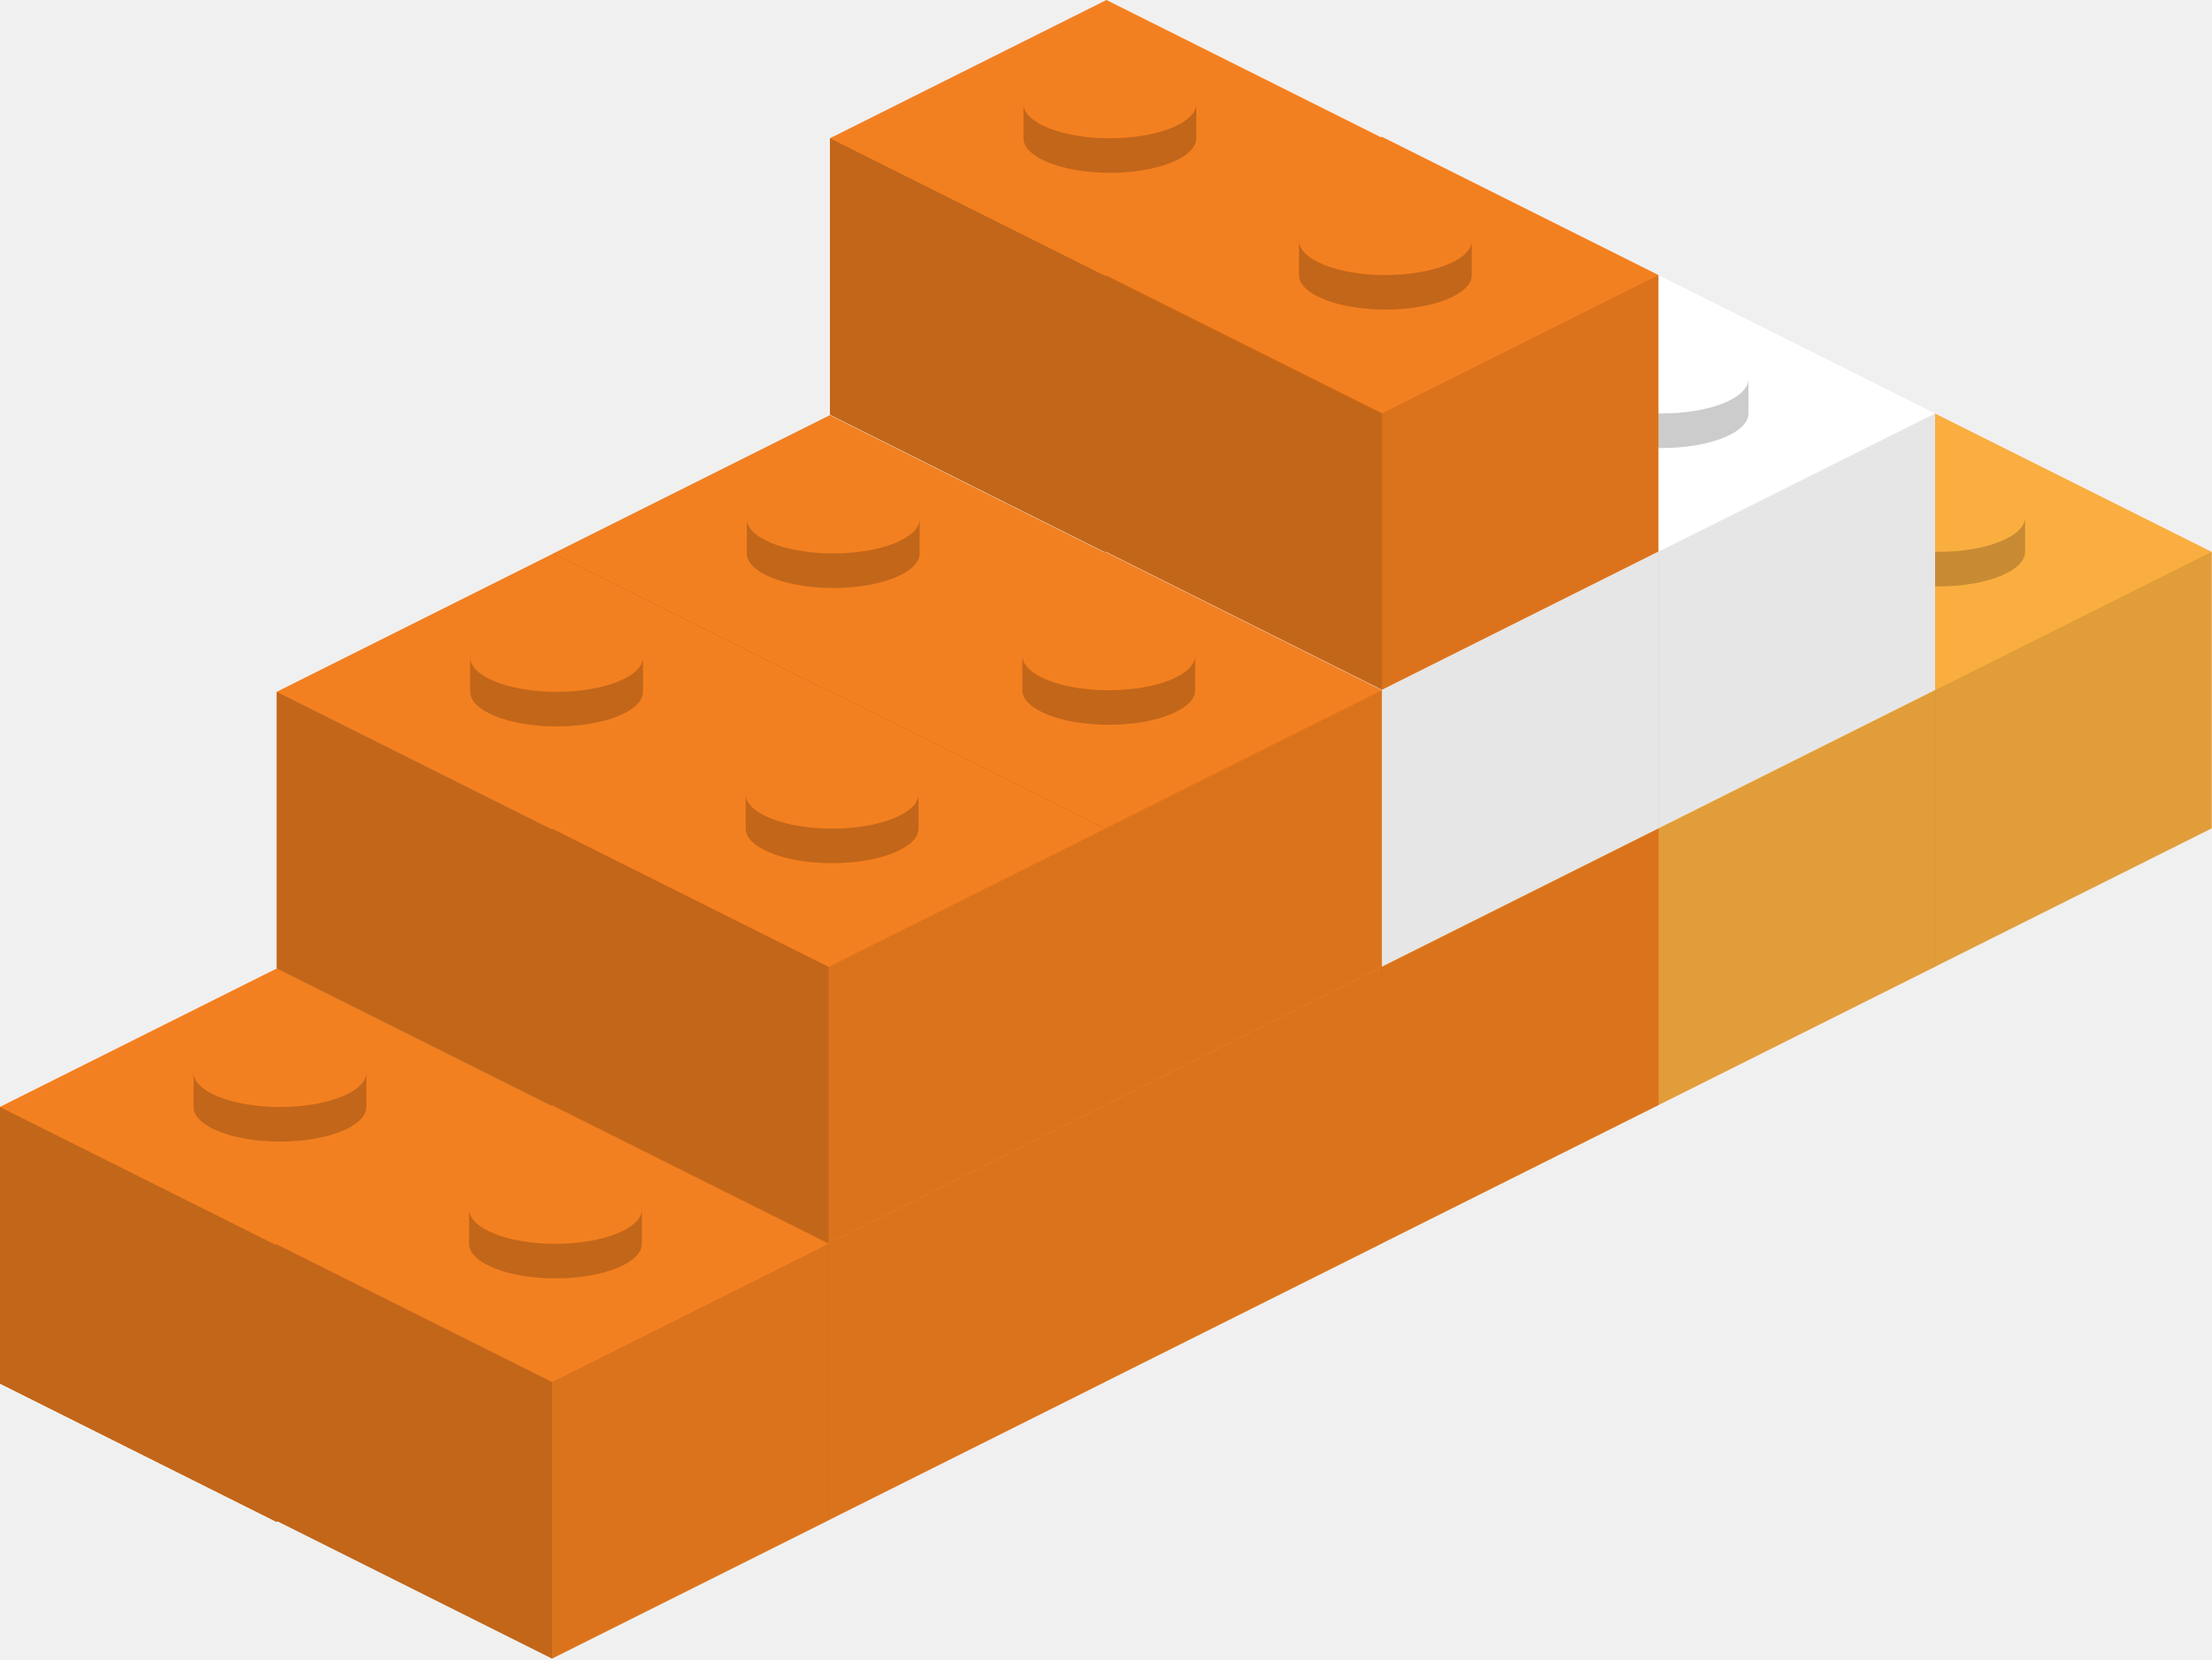
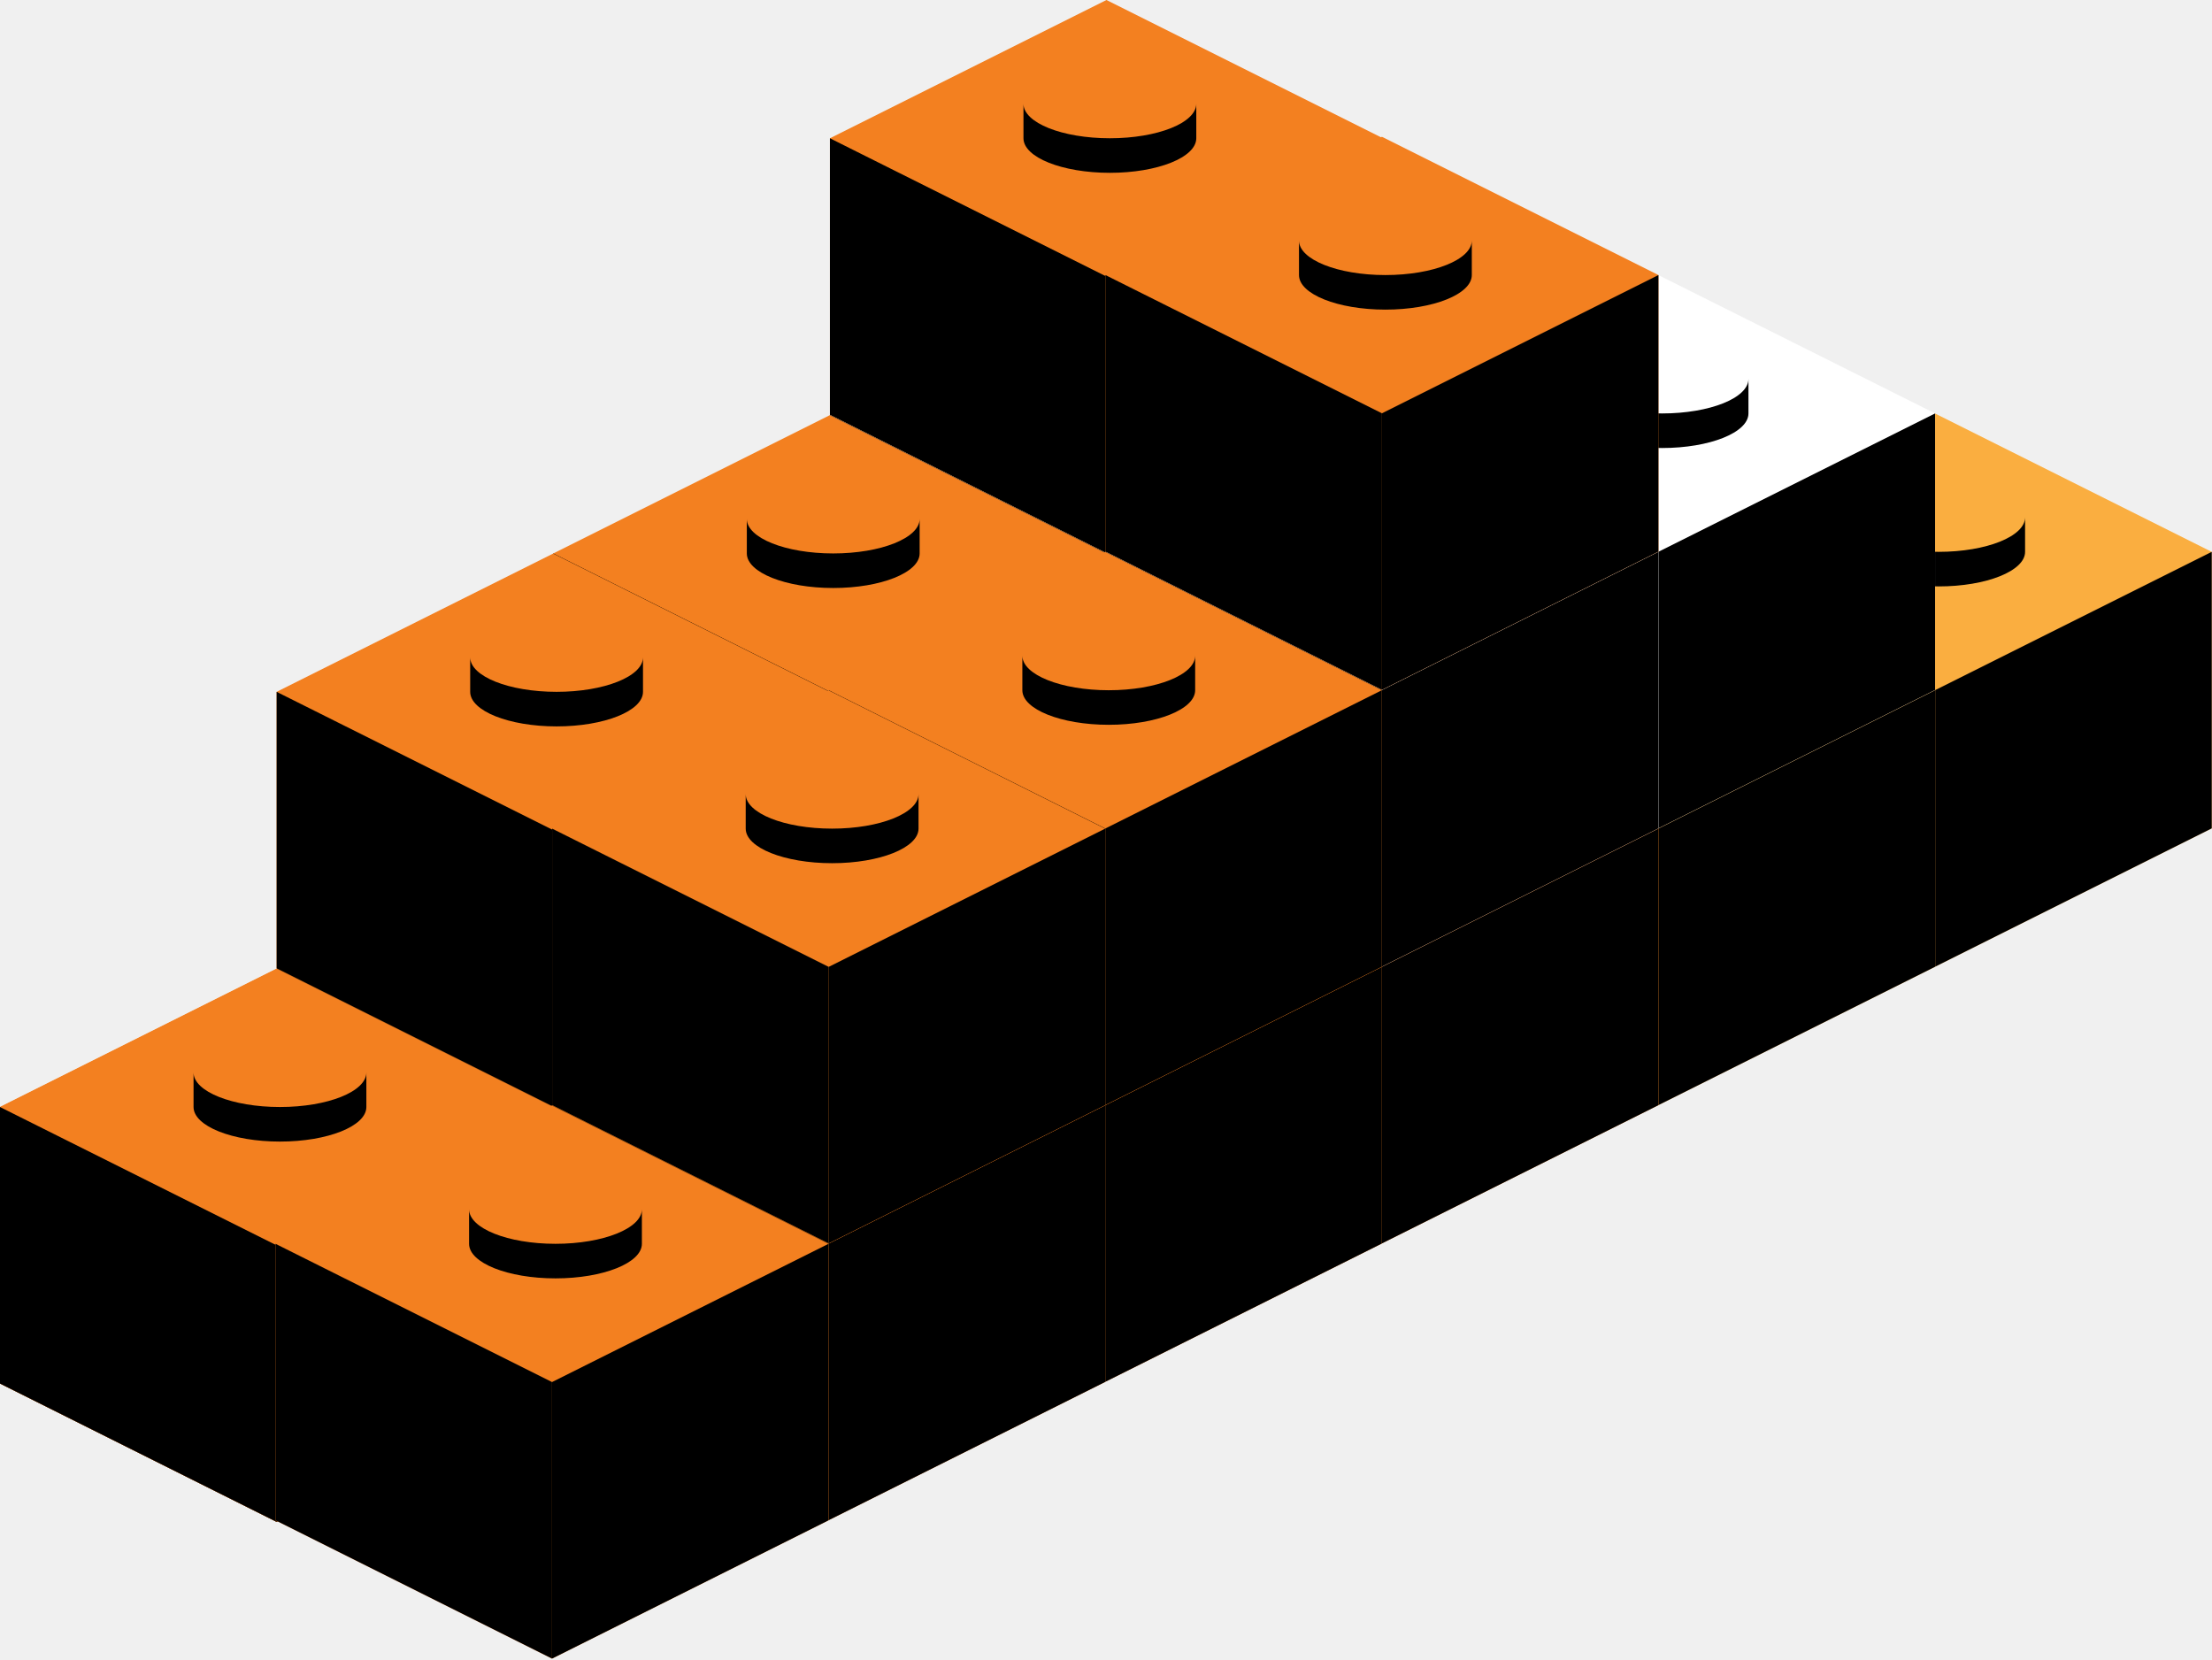
<svg xmlns="http://www.w3.org/2000/svg" width="1132" height="849">
-   <g fill="none" fill-rule="evenodd">
+   <g fill="none" fillRule="evenodd">
    <path d="M849.357 424.636l-141.5-70.75v-141.5l141.5 70.75 141.5-70.75v141.5l-141.5 70.75zm0-283l141.5 70.75-141.5 70.75-141.5-70.75 141.5-70.75z" fill="#FAAE40" />
    <path d="M849.357 141.636l141.5 70.75-141.5 70.75-141.5-70.75z" />
-     <path fill-opacity=".1" fill="#000" d="M849.357 283.136l141.5-70.75v141.5l-141.5 70.75z" />
-     <path fill-opacity=".2" fill="#000" d="M849.357 283.136l-141.5-70.75v141.5l141.5 70.75zM895.345 194.699v17.688c0 9.769-19.797 17.688-44.219 17.688s-44.219-7.919-44.219-17.688v-17.688c0 9.769 19.797 17.688 44.219 17.688s44.219-7.919 44.219-17.688z" />
+     <path fillOpacity=".1" fill="#000" d="M849.357 283.136l141.5-70.75v141.5l-141.5 70.75z" />
+     <path fillOpacity=".2" fill="#000" d="M849.357 283.136l-141.5-70.75v141.5l141.5 70.75zM895.345 194.699v17.688c0 9.769-19.797 17.688-44.219 17.688s-44.219-7.919-44.219-17.688v-17.688c0 9.769 19.797 17.688 44.219 17.688s44.219-7.919 44.219-17.688z" />
    <path d="M707.786 495.455l-141.5-70.75v-141.5l141.5 70.75 141.5-70.75v141.5l-141.5 70.75zm0-283l141.5 70.75-141.5 70.75-141.5-70.75 141.5-70.75z" fill="#FAAE40" />
    <path d="M707.786 212.455l141.5 70.75-141.5 70.75-141.5-70.75z" />
-     <path fill-opacity=".1" fill="#000" d="M707.786 353.955l141.5-70.75v141.5l-141.5 70.75z" />
-     <path fill-opacity=".2" fill="#000" d="M707.786 353.955l-141.5-70.75v141.5l141.5 70.75zM753.773 265.517v17.688c0 9.769-19.797 17.688-44.219 17.688s-44.219-7.919-44.219-17.688v-17.688c0 9.769 19.797 17.688 44.219 17.688s44.219-7.919 44.219-17.688z" />
+     <path fillOpacity=".1" fill="#000" d="M707.786 353.955l141.5-70.75v141.5l-141.5 70.75z" />
+     <path fillOpacity=".2" fill="#000" d="M707.786 353.955l-141.5-70.75v141.5l141.5 70.75zM753.773 265.517v17.688c0 9.769-19.797 17.688-44.219 17.688s-44.219-7.919-44.219-17.688v-17.688c0 9.769 19.797 17.688 44.219 17.688s44.219-7.919 44.219-17.688z" />
    <path d="M566.214 566.273l-141.5-70.75v-141.5l141.5 70.75 141.5-70.75v141.5l-141.5 70.75zm0-283l141.5 70.75-141.5 70.75-141.5-70.75 141.5-70.75z" fill="#F38020" />
    <path d="M566.214 283.273l141.5 70.75-141.5 70.75-141.5-70.75z" />
-     <path fill-opacity=".1" fill="#000" d="M566.214 424.773l141.5-70.75v141.5l-141.5 70.75z" />
-     <path fill-opacity=".2" fill="#000" d="M566.214 424.773l-141.5-70.75v141.5l141.5 70.75zM612.202 336.335v17.688c0 9.769-19.797 17.688-44.219 17.688s-44.219-7.919-44.219-17.688v-17.688c0 9.769 19.797 17.688 44.219 17.688s44.219-7.919 44.219-17.688z" />
+     <path fillOpacity=".1" fill="#000" d="M566.214 424.773l141.5-70.75v141.5l-141.5 70.75z" />
+     <path fillOpacity=".2" fill="#000" d="M566.214 424.773l-141.5-70.75v141.5l141.5 70.75zM612.202 336.335v17.688c0 9.769-19.797 17.688-44.219 17.688s-44.219-7.919-44.219-17.688v-17.688c0 9.769 19.797 17.688 44.219 17.688s44.219-7.919 44.219-17.688z" />
    <g>
      <path d="M424.643 637.091l-141.5-70.75v-141.5l141.5 70.75 141.5-70.75v141.5l-141.5 70.75zm0-283l141.5 70.75-141.5 70.75-141.5-70.75 141.5-70.75z" fill="#F38020" />
      <path d="M424.643 354.091l141.5 70.75-141.5 70.75-141.5-70.75z" />
-       <path fill-opacity=".1" fill="#000" d="M424.643 495.591l141.5-70.75v141.5l-141.5 70.75z" />
-       <path fill-opacity=".2" fill="#000" d="M424.643 495.591l-141.5-70.75v141.5l141.5 70.75zM470.63 407.153v17.688c0 9.769-19.797 17.688-44.219 17.688s-44.219-7.919-44.219-17.688v-17.688c0 9.769 19.797 17.688 44.219 17.688s44.219-7.919 44.219-17.688z" />
+       <path fillOpacity=".1" fill="#000" d="M424.643 495.591l141.5-70.75v141.5l-141.5 70.75z" />
+       <path fillOpacity=".2" fill="#000" d="M424.643 495.591l-141.5-70.75v141.5l141.5 70.75zM470.63 407.153v17.688c0 9.769-19.797 17.688-44.219 17.688s-44.219-7.919-44.219-17.688v-17.688c0 9.769 19.797 17.688 44.219 17.688s44.219-7.919 44.219-17.688z" />
    </g>
    <g>
      <path d="M283.071 707.909l-141.5-70.75v-141.5l141.5 70.75 141.5-70.75v141.5l-141.5 70.75zm0-283l141.5 70.75-141.5 70.75-141.5-70.75 141.5-70.75z" fill="#F38020" />
      <path d="M283.071 424.909l141.5 70.75-141.5 70.75-141.5-70.75z" />
-       <path fill-opacity=".1" fill="#000" d="M283.071 566.409l141.5-70.75v141.5l-141.5 70.75z" />
-       <path fill-opacity=".2" fill="#000" d="M283.071 566.409l-141.5-70.75v141.5l141.5 70.75zM329.059 477.972v17.688c0 9.769-19.797 17.688-44.219 17.688s-44.219-7.919-44.219-17.688v-17.688c0 9.769 19.797 17.688 44.219 17.688s44.219-7.919 44.219-17.688z" />
+       <path fillOpacity=".1" fill="#000" d="M283.071 566.409l141.5-70.75v141.5l-141.5 70.75z" />
+       <path fillOpacity=".2" fill="#000" d="M283.071 566.409l-141.5-70.75v141.5l141.5 70.75zM329.059 477.972v17.688c0 9.769-19.797 17.688-44.219 17.688s-44.219-7.919-44.219-17.688v-17.688c0 9.769 19.797 17.688 44.219 17.688s44.219-7.919 44.219-17.688z" />
    </g>
    <g>
      <path d="M707.786 353.818l-141.5-70.75v-141.5l141.5 70.75 141.5-70.75v141.5l-141.5 70.75zm0-283l141.5 70.75-141.5 70.75-141.5-70.75 141.5-70.75z" fill="#FFF" />
      <path d="M707.786 70.818l141.5 70.75-141.5 70.75-141.5-70.75z" />
-       <path fill-opacity=".1" fill="#000" d="M707.786 212.318l141.5-70.75v141.5l-141.5 70.75z" />
-       <path fill-opacity=".2" fill="#000" d="M707.786 212.318l-141.5-70.75v141.5l141.5 70.75zM753.773 123.881v17.688c0 9.769-19.797 17.688-44.219 17.688s-44.219-7.919-44.219-17.688v-17.688c0 9.769 19.797 17.688 44.219 17.688s44.219-7.919 44.219-17.688z" />
+       <path fillOpacity=".1" fill="#000" d="M707.786 212.318l141.5-70.75v141.5l-141.5 70.75z" />
+       <path fillOpacity=".2" fill="#000" d="M707.786 212.318l-141.5-70.75v141.5l141.5 70.75zM753.773 123.881v17.688c0 9.769-19.797 17.688-44.219 17.688s-44.219-7.919-44.219-17.688v-17.688c0 9.769 19.797 17.688 44.219 17.688s44.219-7.919 44.219-17.688z" />
    </g>
    <g>
      <path d="M566.214 424.636l-141.5-70.75v-141.5l141.5 70.75 141.5-70.75v141.5l-141.5 70.75zm0-283l141.5 70.75-141.5 70.75-141.5-70.75 141.5-70.75z" fill="#FFF" />
      <path d="M566.214 141.636l141.5 70.75-141.5 70.75-141.5-70.75z" />
-       <path fill-opacity=".1" fill="#000" d="M566.214 283.136l141.5-70.75v141.5l-141.5 70.75z" />
-       <path fill-opacity=".2" fill="#000" d="M566.214 283.136l-141.5-70.75v141.5l141.5 70.75zM612.202 194.699v17.688c0 9.769-19.797 17.688-44.219 17.688s-44.219-7.919-44.219-17.688v-17.688c0 9.769 19.797 17.688 44.219 17.688s44.219-7.919 44.219-17.688z" />
+       <path fillOpacity=".1" fill="#000" d="M566.214 283.136l141.5-70.75v141.5l-141.5 70.75z" />
+       <path fillOpacity=".2" fill="#000" d="M566.214 283.136l-141.5-70.75v141.5l141.5 70.75zM612.202 194.699v17.688c0 9.769-19.797 17.688-44.219 17.688s-44.219-7.919-44.219-17.688v-17.688c0 9.769 19.797 17.688 44.219 17.688s44.219-7.919 44.219-17.688z" />
    </g>
    <g>
      <path d="M424.643 495.455l-141.5-70.75v-141.5l141.5 70.75 141.5-70.75v141.5l-141.5 70.75zm0-283l141.5 70.75-141.5 70.75-141.5-70.75 141.5-70.75z" fill="#F38020" />
      <path d="M424.643 212.455l141.5 70.75-141.5 70.75-141.5-70.75z" />
-       <path fill-opacity=".1" fill="#000" d="M424.643 353.955l141.5-70.75v141.5l-141.5 70.75z" />
-       <path fill-opacity=".2" fill="#000" d="M424.643 353.955l-141.5-70.75v141.5l141.5 70.75zM470.63 265.517v17.688c0 9.769-19.797 17.688-44.219 17.688s-44.219-7.919-44.219-17.688v-17.688c0 9.769 19.797 17.688 44.219 17.688s44.219-7.919 44.219-17.688z" />
+       <path fillOpacity=".1" fill="#000" d="M424.643 353.955l141.5-70.75v141.5l-141.5 70.75z" />
+       <path fillOpacity=".2" fill="#000" d="M424.643 353.955l-141.5-70.75v141.5l141.5 70.75zM470.63 265.517v17.688c0 9.769-19.797 17.688-44.219 17.688s-44.219-7.919-44.219-17.688v-17.688c0 9.769 19.797 17.688 44.219 17.688s44.219-7.919 44.219-17.688z" />
    </g>
    <g>
      <path d="M283.071 566.273l-141.5-70.75v-141.5l141.5 70.75 141.5-70.75v141.5l-141.5 70.75zm0-283l141.5 70.75-141.5 70.75-141.5-70.75 141.5-70.75z" fill="#F38020" />
      <path d="M283.071 283.273l141.5 70.75-141.5 70.75-141.5-70.75z" />
-       <path fill-opacity=".1" fill="#000" d="M283.071 424.773l141.5-70.75v141.5l-141.5 70.75z" />
-       <path fill-opacity=".2" fill="#000" d="M283.071 424.773l-141.5-70.75v141.5l141.5 70.75zM329.059 336.335v17.688c0 9.769-19.797 17.688-44.219 17.688s-44.219-7.919-44.219-17.688v-17.688c0 9.769 19.797 17.688 44.219 17.688s44.219-7.919 44.219-17.688z" />
+       <path fillOpacity=".1" fill="#000" d="M283.071 424.773l141.5-70.75v141.5l-141.5 70.75z" />
+       <path fillOpacity=".2" fill="#000" d="M283.071 424.773l-141.5-70.75v141.5l141.5 70.75zM329.059 336.335v17.688c0 9.769-19.797 17.688-44.219 17.688s-44.219-7.919-44.219-17.688v-17.688c0 9.769 19.797 17.688 44.219 17.688s44.219-7.919 44.219-17.688z" />
    </g>
    <g>
      <path d="M141.5 778.727L0 707.977v-141.5l141.5 70.75L283 566.477v141.5l-141.5 70.75zm0-283l141.5 70.75-141.5 70.75-141.5-70.75 141.5-70.75z" fill="#F38020" />
      <path d="M141.5 495.727l141.5 70.75-141.5 70.75-141.5-70.75z" />
-       <path fill-opacity=".1" fill="#000" d="M141.5 637.227L283 566.477v141.5l-141.5 70.75z" />
-       <path fill-opacity=".2" fill="#000" d="M141.5 637.227L0 566.477v141.5l141.5 70.75zM187.488 548.79v17.688c0 9.769-19.797 17.688-44.219 17.688S99.05 576.246 99.05 566.477v-17.688c0 9.769 19.797 17.688 44.219 17.688s44.219-7.919 44.219-17.688z" />
+       <path fillOpacity=".1" fill="#000" d="M141.5 637.227L283 566.477v141.5l-141.5 70.75z" />
+       <path fillOpacity=".2" fill="#000" d="M141.5 637.227L0 566.477v141.5l141.5 70.75zM187.488 548.79v17.688c0 9.769-19.797 17.688-44.219 17.688S99.05 576.246 99.05 566.477v-17.688c0 9.769 19.797 17.688 44.219 17.688s44.219-7.919 44.219-17.688z" />
    </g>
    <g>
      <path d="M141.5 778.727L0 707.977v-141.5l141.5 70.75L283 566.477v141.5l-141.5 70.75zm0-283l141.5 70.75-141.5 70.75-141.5-70.75 141.5-70.75z" fill="#F38020" />
      <path d="M141.5 495.727l141.5 70.75-141.5 70.75-141.5-70.75z" />
-       <path fill-opacity=".1" fill="#000" d="M141.5 637.227L283 566.477v141.5l-141.5 70.75z" />
-       <path fill-opacity=".2" fill="#000" d="M141.5 637.227L0 566.477v141.5l141.5 70.75zM187.488 548.79v17.688c0 9.769-19.797 17.688-44.219 17.688S99.05 576.246 99.05 566.477v-17.688c0 9.769 19.797 17.688 44.219 17.688s44.219-7.919 44.219-17.688z" />
+       <path fillOpacity=".1" fill="#000" d="M141.5 637.227L283 566.477v141.5l-141.5 70.75z" />
+       <path fillOpacity=".2" fill="#000" d="M141.5 637.227L0 566.477v141.5l141.5 70.75zM187.488 548.79v17.688c0 9.769-19.797 17.688-44.219 17.688S99.05 576.246 99.05 566.477v-17.688c0 9.769 19.797 17.688 44.219 17.688s44.219-7.919 44.219-17.688z" />
    </g>
    <g>
      <path d="M566.214 283l-141.5-70.75V70.75l141.5 70.75 141.5-70.75v141.5l-141.5 70.75zm0-283l141.5 70.75-141.5 70.75-141.5-70.75 141.5-70.75z" fill="#F38020" />
      <path d="M566.214 0l141.5 70.75-141.5 70.75-141.5-70.75z" />
-       <path fill-opacity=".1" fill="#000" d="M566.214 141.5l141.5-70.75v141.5l-141.5 70.75z" />
-       <path fill-opacity=".2" fill="#000" d="M566.214 141.5l-141.5-70.75v141.5l141.5 70.75zM612.202 53.062V70.75c0 9.769-19.797 17.688-44.219 17.688s-44.219-7.919-44.219-17.688V53.062c0 9.769 19.797 17.688 44.219 17.688s44.219-7.919 44.219-17.688z" />
+       <path fillOpacity=".1" fill="#000" d="M566.214 141.5l141.5-70.75v141.5l-141.5 70.75z" />
+       <path fillOpacity=".2" fill="#000" d="M566.214 141.5l-141.5-70.75v141.5l141.5 70.75zM612.202 53.062V70.75c0 9.769-19.797 17.688-44.219 17.688s-44.219-7.919-44.219-17.688V53.062c0 9.769 19.797 17.688 44.219 17.688s44.219-7.919 44.219-17.688z" />
    </g>
    <g>
      <path d="M990.357 494.636l-141.5-70.75v-141.5l141.5 70.75 141.5-70.75v141.5l-141.5 70.75zm0-283l141.5 70.75-141.5 70.75-141.5-70.75 141.5-70.75z" fill="#FAAE40" />
      <path d="M990.357 211.636l141.5 70.75-141.5 70.75-141.5-70.75z" />
-       <path fill-opacity=".1" fill="#000" d="M990.357 353.136l141.5-70.75v141.5l-141.5 70.75z" />
-       <path fill-opacity=".2" fill="#000" d="M990.357 353.136l-141.5-70.75v141.5l141.5 70.75zM1036.345 264.699v17.688c0 9.769-19.797 17.688-44.219 17.688s-44.219-7.919-44.219-17.688v-17.688c0 9.769 19.797 17.688 44.219 17.688s44.219-7.919 44.219-17.688z" />
+       <path fillOpacity=".1" fill="#000" d="M990.357 353.136l141.5-70.75v141.5l-141.5 70.75z" />
+       <path fillOpacity=".2" fill="#000" d="M990.357 353.136l-141.5-70.75v141.5l141.5 70.75zM1036.345 264.699v17.688c0 9.769-19.797 17.688-44.219 17.688s-44.219-7.919-44.219-17.688v-17.688c0 9.769 19.797 17.688 44.219 17.688s44.219-7.919 44.219-17.688z" />
      <path d="M848.786 565.455l-141.5-70.75v-141.5l141.5 70.75 141.5-70.75v141.5l-141.5 70.75zm0-283l141.5 70.75-141.5 70.75-141.5-70.75 141.5-70.75z" fill="#FAAE40" />
      <path d="M848.786 282.455l141.5 70.75-141.5 70.75-141.5-70.75z" />
-       <path fill-opacity=".1" fill="#000" d="M848.786 423.955l141.5-70.75v141.5l-141.5 70.75z" />
-       <path fill-opacity=".2" fill="#000" d="M848.786 423.955l-141.5-70.75v141.5l141.5 70.75zM894.773 335.517v17.688c0 9.769-19.797 17.688-44.219 17.688s-44.219-7.919-44.219-17.688v-17.688c0 9.769 19.797 17.688 44.219 17.688s44.219-7.919 44.219-17.688z" />
+       <path fillOpacity=".1" fill="#000" d="M848.786 423.955l141.5-70.75v141.5l-141.5 70.75z" />
+       <path fillOpacity=".2" fill="#000" d="M848.786 423.955l-141.5-70.75v141.5l141.5 70.75zM894.773 335.517v17.688c0 9.769-19.797 17.688-44.219 17.688s-44.219-7.919-44.219-17.688v-17.688c0 9.769 19.797 17.688 44.219 17.688s44.219-7.919 44.219-17.688z" />
      <path d="M707.214 636.273l-141.5-70.75v-141.5l141.5 70.75 141.5-70.75v141.5l-141.5 70.75zm0-283l141.5 70.75-141.5 70.75-141.5-70.75 141.5-70.75z" fill="#F38020" />
      <path d="M707.214 353.273l141.5 70.75-141.5 70.75-141.5-70.75z" />
-       <path fill-opacity=".1" fill="#000" d="M707.214 494.773l141.5-70.75v141.5l-141.5 70.75z" />
-       <path fill-opacity=".2" fill="#000" d="M707.214 494.773l-141.5-70.75v141.5l141.5 70.75zM753.202 406.335v17.688c0 9.769-19.797 17.688-44.219 17.688s-44.219-7.919-44.219-17.688v-17.688c0 9.769 19.797 17.688 44.219 17.688s44.219-7.919 44.219-17.688z" />
+       <path fillOpacity=".1" fill="#000" d="M707.214 494.773l141.5-70.75v141.5l-141.5 70.75z" />
+       <path fillOpacity=".2" fill="#000" d="M707.214 494.773l-141.5-70.75v141.5l141.5 70.75zM753.202 406.335v17.688c0 9.769-19.797 17.688-44.219 17.688s-44.219-7.919-44.219-17.688v-17.688c0 9.769 19.797 17.688 44.219 17.688s44.219-7.919 44.219-17.688z" />
      <g>
        <path d="M565.643 707.091l-141.5-70.75v-141.5l141.5 70.75 141.5-70.75v141.5l-141.5 70.75zm0-283l141.5 70.75-141.5 70.75-141.5-70.75 141.5-70.75z" fill="#F38020" />
        <path d="M565.643 424.091l141.5 70.75-141.5 70.75-141.5-70.75z" />
-         <path fill-opacity=".1" fill="#000" d="M565.643 565.591l141.5-70.75v141.5l-141.5 70.75z" />
-         <path fill-opacity=".2" fill="#000" d="M565.643 565.591l-141.5-70.75v141.5l141.5 70.75zM611.63 477.153v17.688c0 9.769-19.797 17.688-44.219 17.688s-44.219-7.919-44.219-17.688v-17.688c0 9.769 19.797 17.688 44.219 17.688s44.219-7.919 44.219-17.688z" />
+         <path fillOpacity=".1" fill="#000" d="M565.643 565.591l141.5-70.75v141.5l-141.5 70.75z" />
+         <path fillOpacity=".2" fill="#000" d="M565.643 565.591l-141.5-70.75v141.5l141.5 70.75zM611.63 477.153v17.688c0 9.769-19.797 17.688-44.219 17.688s-44.219-7.919-44.219-17.688v-17.688c0 9.769 19.797 17.688 44.219 17.688s44.219-7.919 44.219-17.688z" />
      </g>
      <g>
        <path d="M424.071 777.909l-141.5-70.75v-141.5l141.5 70.75 141.5-70.75v141.5l-141.5 70.75zm0-283l141.5 70.75-141.5 70.75-141.5-70.75 141.5-70.75z" fill="#F38020" />
        <path d="M424.071 494.909l141.5 70.75-141.5 70.75-141.5-70.75z" />
-         <path fill-opacity=".1" fill="#000" d="M424.071 636.409l141.5-70.75v141.5l-141.5 70.75z" />
-         <path fill-opacity=".2" fill="#000" d="M424.071 636.409l-141.5-70.75v141.5l141.5 70.75zM470.059 547.972v17.688c0 9.769-19.797 17.688-44.219 17.688s-44.219-7.919-44.219-17.688v-17.688c0 9.769 19.797 17.688 44.219 17.688s44.219-7.919 44.219-17.688z" />
+         <path fillOpacity=".1" fill="#000" d="M424.071 636.409l141.5-70.75v141.5l-141.5 70.75z" />
+         <path fillOpacity=".2" fill="#000" d="M424.071 636.409l-141.5-70.75v141.5l141.5 70.75zM470.059 547.972v17.688c0 9.769-19.797 17.688-44.219 17.688s-44.219-7.919-44.219-17.688v-17.688c0 9.769 19.797 17.688 44.219 17.688s44.219-7.919 44.219-17.688z" />
      </g>
      <g>
        <path d="M848.786 423.818l-141.5-70.75v-141.5l141.5 70.75 141.5-70.75v141.5l-141.5 70.75zm0-283l141.5 70.75-141.5 70.75-141.5-70.75 141.5-70.75z" fill="#FFF" />
        <path d="M848.786 140.818l141.5 70.75-141.5 70.75-141.5-70.75z" />
-         <path fill-opacity=".1" fill="#000" d="M848.786 282.318l141.5-70.75v141.5l-141.5 70.75z" />
-         <path fill-opacity=".2" fill="#000" d="M848.786 282.318l-141.5-70.75v141.5l141.5 70.75zM894.773 193.881v17.688c0 9.769-19.797 17.688-44.219 17.688s-44.219-7.919-44.219-17.688v-17.688c0 9.769 19.797 17.688 44.219 17.688s44.219-7.919 44.219-17.688z" />
+         <path fillOpacity=".1" fill="#000" d="M848.786 282.318l141.5-70.75v141.5l-141.5 70.75z" />
+         <path fillOpacity=".2" fill="#000" d="M848.786 282.318l-141.5-70.75v141.5l141.5 70.75zM894.773 193.881v17.688c0 9.769-19.797 17.688-44.219 17.688s-44.219-7.919-44.219-17.688v-17.688c0 9.769 19.797 17.688 44.219 17.688s44.219-7.919 44.219-17.688z" />
      </g>
      <g>
        <path d="M707.214 494.636l-141.5-70.75v-141.5l141.5 70.75 141.5-70.75v141.5l-141.5 70.75zm0-283l141.5 70.75-141.5 70.75-141.5-70.75 141.5-70.75z" fill="#FFF" />
        <path d="M707.214 211.636l141.5 70.75-141.5 70.75-141.5-70.75z" />
-         <path fill-opacity=".1" fill="#000" d="M707.214 353.136l141.5-70.75v141.5l-141.5 70.75z" />
-         <path fill-opacity=".2" fill="#000" d="M707.214 353.136l-141.5-70.75v141.5l141.5 70.75zM753.202 264.699v17.688c0 9.769-19.797 17.688-44.219 17.688s-44.219-7.919-44.219-17.688v-17.688c0 9.769 19.797 17.688 44.219 17.688s44.219-7.919 44.219-17.688z" />
+         <path fillOpacity=".1" fill="#000" d="M707.214 353.136l141.5-70.75v141.5l-141.5 70.75z" />
+         <path fillOpacity=".2" fill="#000" d="M707.214 353.136l-141.5-70.75v141.5l141.5 70.75zM753.202 264.699v17.688c0 9.769-19.797 17.688-44.219 17.688s-44.219-7.919-44.219-17.688v-17.688c0 9.769 19.797 17.688 44.219 17.688s44.219-7.919 44.219-17.688z" />
      </g>
      <g>
        <path d="M565.643 565.455l-141.5-70.75v-141.5l141.5 70.75 141.5-70.75v141.5l-141.5 70.75zm0-283l141.5 70.75-141.5 70.75-141.5-70.75 141.5-70.75z" fill="#F38020" />
        <path d="M565.643 282.455l141.5 70.75-141.5 70.75-141.5-70.75z" />
-         <path fill-opacity=".1" fill="#000" d="M565.643 423.955l141.5-70.75v141.5l-141.5 70.75z" />
-         <path fill-opacity=".2" fill="#000" d="M565.643 423.955l-141.5-70.75v141.5l141.5 70.75zM611.63 335.517v17.688c0 9.769-19.797 17.688-44.219 17.688s-44.219-7.919-44.219-17.688v-17.688c0 9.769 19.797 17.688 44.219 17.688s44.219-7.919 44.219-17.688z" />
+         <path fillOpacity=".1" fill="#000" d="M565.643 423.955l141.5-70.75v141.5l-141.5 70.75z" />
+         <path fillOpacity=".2" fill="#000" d="M565.643 423.955l-141.5-70.75v141.5l141.5 70.75zM611.63 335.517v17.688c0 9.769-19.797 17.688-44.219 17.688s-44.219-7.919-44.219-17.688v-17.688c0 9.769 19.797 17.688 44.219 17.688s44.219-7.919 44.219-17.688z" />
      </g>
      <g>
        <path d="M424.071 636.273l-141.5-70.75v-141.5l141.5 70.75 141.5-70.75v141.5l-141.5 70.75zm0-283l141.5 70.75-141.5 70.75-141.5-70.75 141.5-70.75z" fill="#F38020" />
        <path d="M424.071 353.273l141.5 70.75-141.5 70.75-141.5-70.75z" />
-         <path fill-opacity=".1" fill="#000" d="M424.071 494.773l141.5-70.75v141.5l-141.5 70.75z" />
-         <path fill-opacity=".2" fill="#000" d="M424.071 494.773l-141.5-70.75v141.5l141.5 70.75zM470.059 406.335v17.688c0 9.769-19.797 17.688-44.219 17.688s-44.219-7.919-44.219-17.688v-17.688c0 9.769 19.797 17.688 44.219 17.688s44.219-7.919 44.219-17.688z" />
+         <path fillOpacity=".1" fill="#000" d="M424.071 494.773l141.5-70.75v141.5l-141.5 70.75z" />
+         <path fillOpacity=".2" fill="#000" d="M424.071 494.773l-141.5-70.75v141.5l141.5 70.75zM470.059 406.335v17.688c0 9.769-19.797 17.688-44.219 17.688s-44.219-7.919-44.219-17.688v-17.688c0 9.769 19.797 17.688 44.219 17.688s44.219-7.919 44.219-17.688z" />
      </g>
      <g>
        <path d="M282.5 848.727L141 777.977v-141.5l141.5 70.75L424 636.477v141.5l-141.5 70.75zm0-283l141.5 70.75-141.5 70.75-141.5-70.75 141.5-70.75z" fill="#F38020" />
        <path d="M282.5 565.727l141.5 70.75-141.5 70.75-141.5-70.75z" />
-         <path fill-opacity=".1" fill="#000" d="M282.5 707.227L424 636.477v141.5l-141.5 70.75z" />
-         <path fill-opacity=".2" fill="#000" d="M282.5 707.227L141 636.477v141.5l141.5 70.75zM328.488 618.79v17.688c0 9.769-19.797 17.688-44.219 17.688s-44.219-7.919-44.219-17.688v-17.688c0 9.769 19.797 17.688 44.219 17.688s44.219-7.919 44.219-17.688z" />
+         <path fillOpacity=".1" fill="#000" d="M282.5 707.227L424 636.477v141.5l-141.5 70.75z" />
+         <path fillOpacity=".2" fill="#000" d="M282.5 707.227L141 636.477v141.5l141.5 70.75zM328.488 618.79v17.688c0 9.769-19.797 17.688-44.219 17.688s-44.219-7.919-44.219-17.688v-17.688c0 9.769 19.797 17.688 44.219 17.688s44.219-7.919 44.219-17.688z" />
      </g>
      <g>
        <path d="M707.214 353l-141.5-70.75v-141.5l141.5 70.75 141.5-70.75v141.5l-141.5 70.75zm0-283l141.5 70.75-141.5 70.75-141.5-70.75 141.5-70.75z" fill="#F38020" />
        <path d="M707.214 70l141.5 70.75-141.5 70.75-141.5-70.75z" />
-         <path fill-opacity=".1" fill="#000" d="M707.214 211.5l141.5-70.75v141.5l-141.5 70.75z" />
-         <path fill-opacity=".2" fill="#000" d="M707.214 211.5l-141.5-70.75v141.5l141.5 70.75zM753.202 123.062V140.75c0 9.769-19.797 17.688-44.219 17.688s-44.219-7.919-44.219-17.688v-17.688c0 9.769 19.797 17.688 44.219 17.688s44.219-7.919 44.219-17.688z" />
+         <path fillOpacity=".1" fill="#000" d="M707.214 211.5l141.5-70.75v141.5l-141.5 70.75z" />
+         <path fillOpacity=".2" fill="#000" d="M707.214 211.5l-141.5-70.75v141.5l141.5 70.75zM753.202 123.062V140.75c0 9.769-19.797 17.688-44.219 17.688s-44.219-7.919-44.219-17.688v-17.688c0 9.769 19.797 17.688 44.219 17.688s44.219-7.919 44.219-17.688z" />
      </g>
    </g>
  </g>
</svg>
